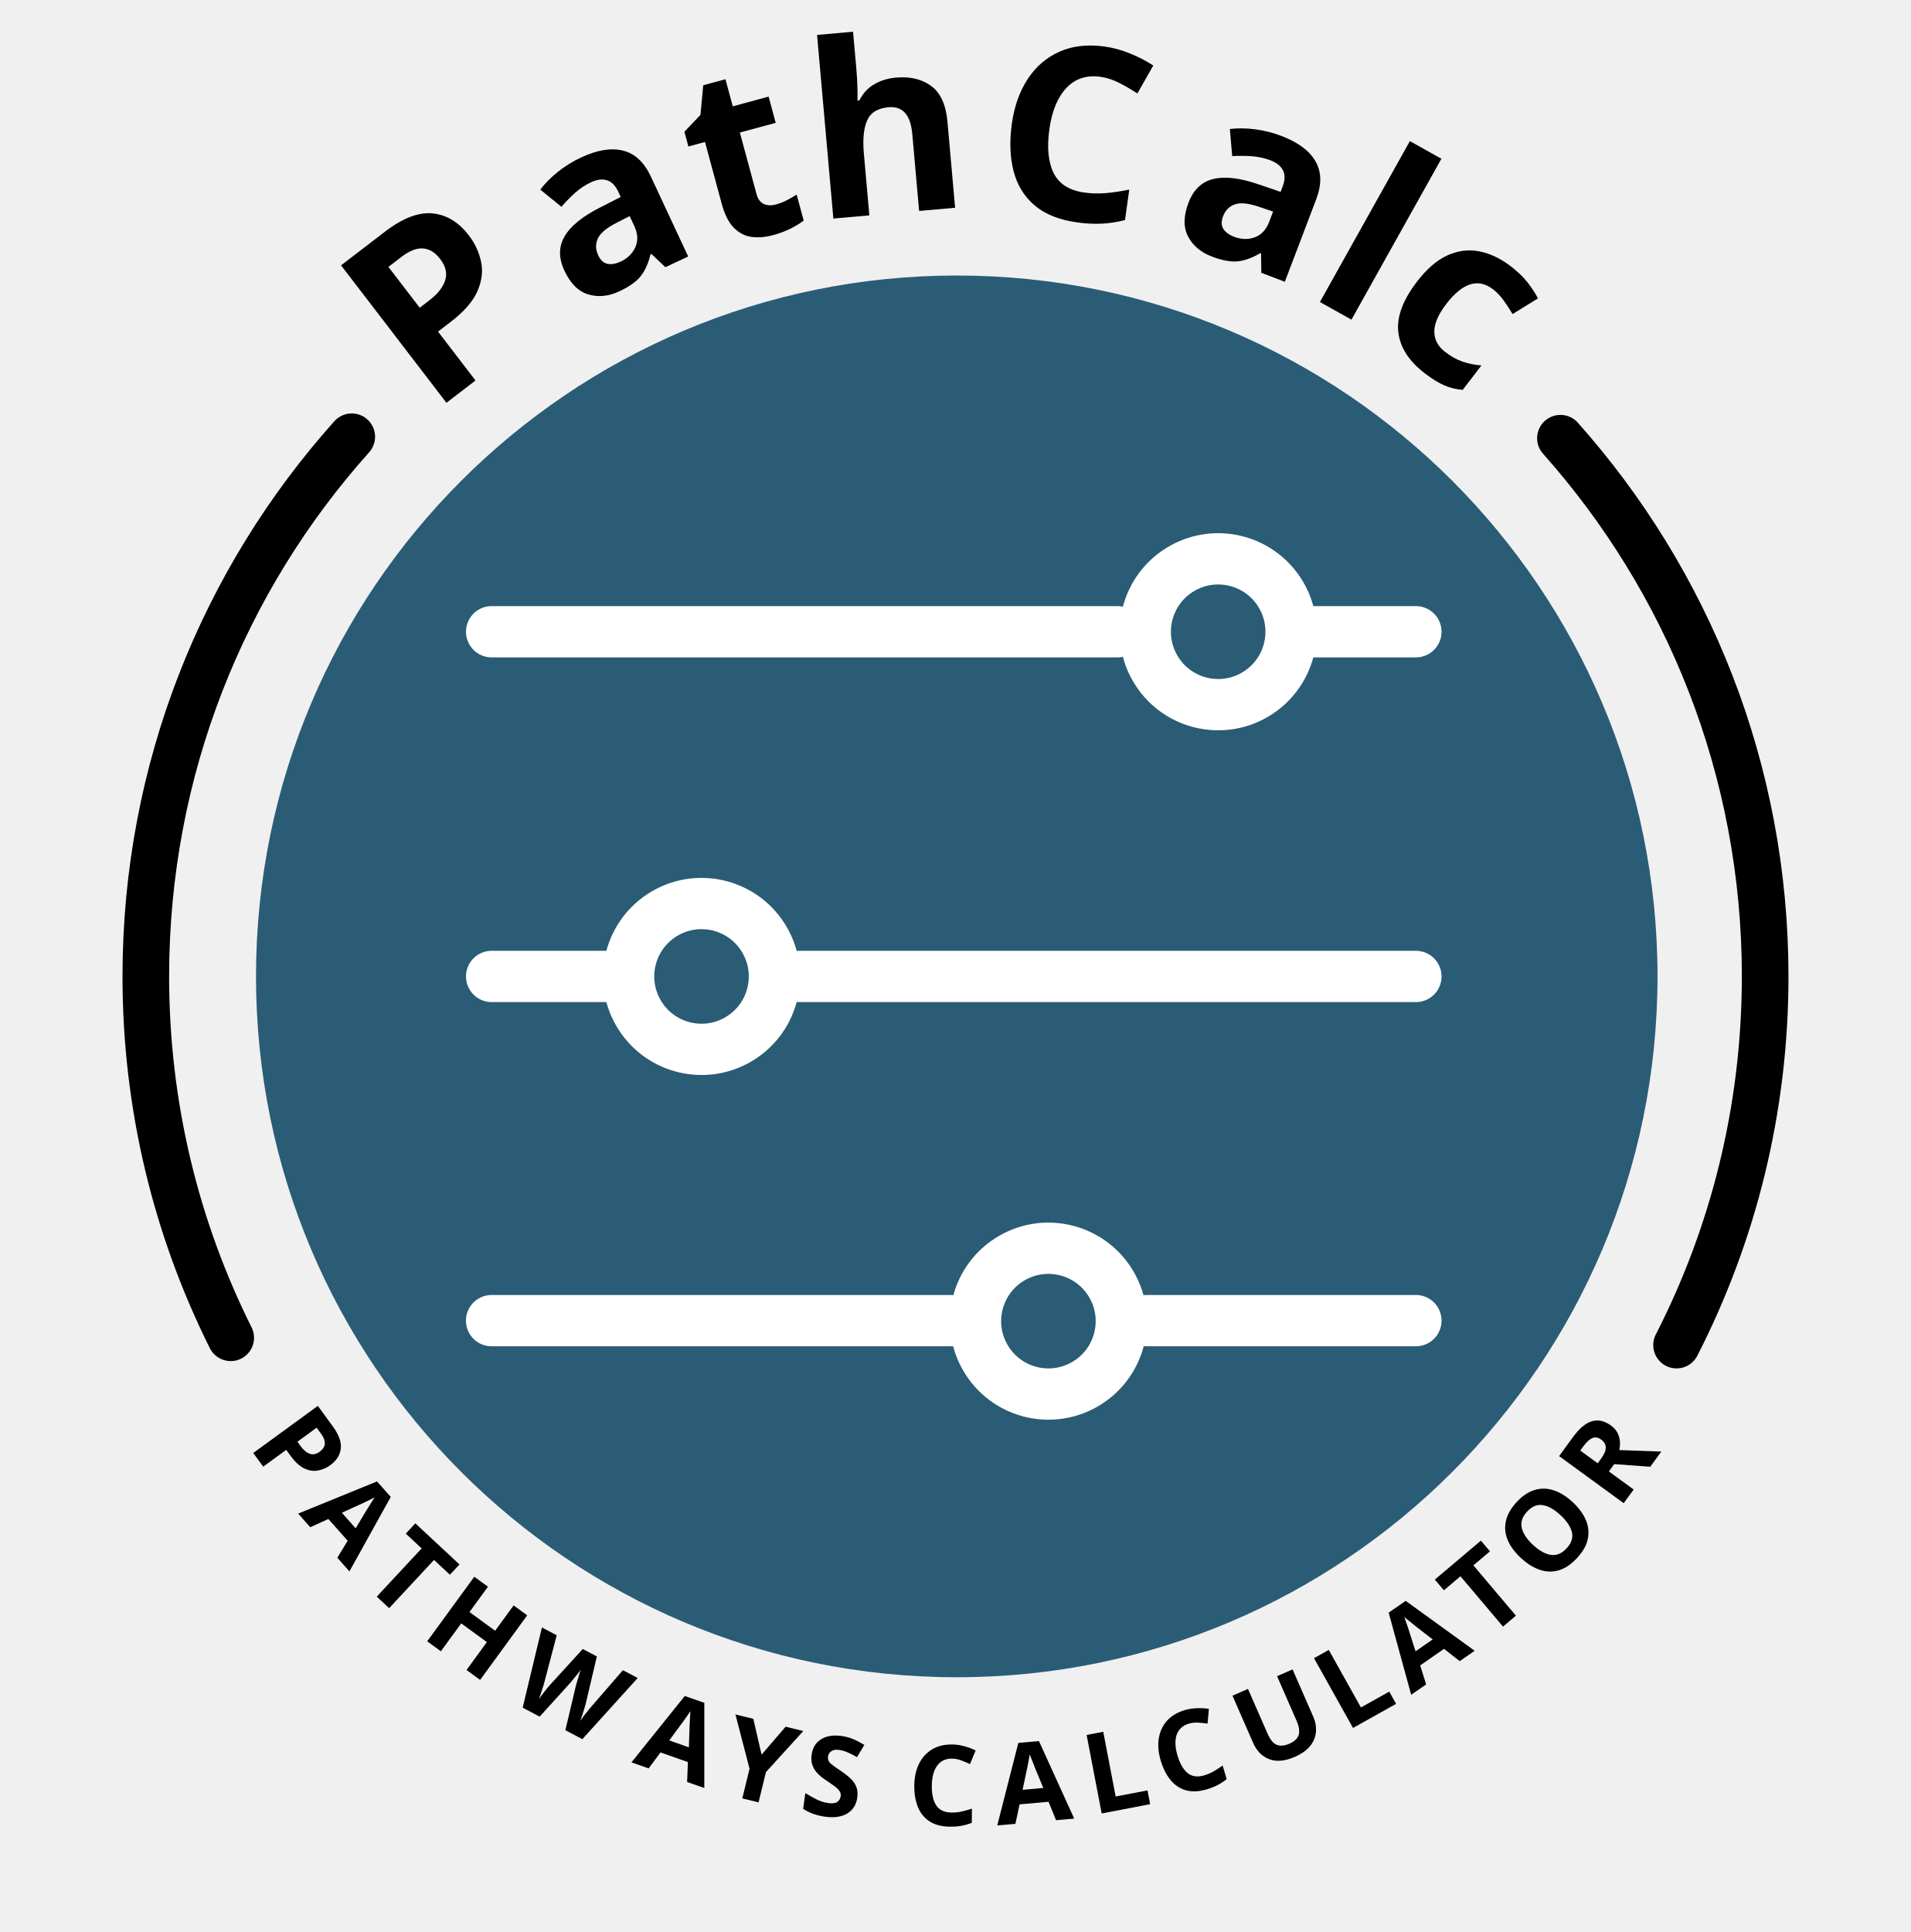
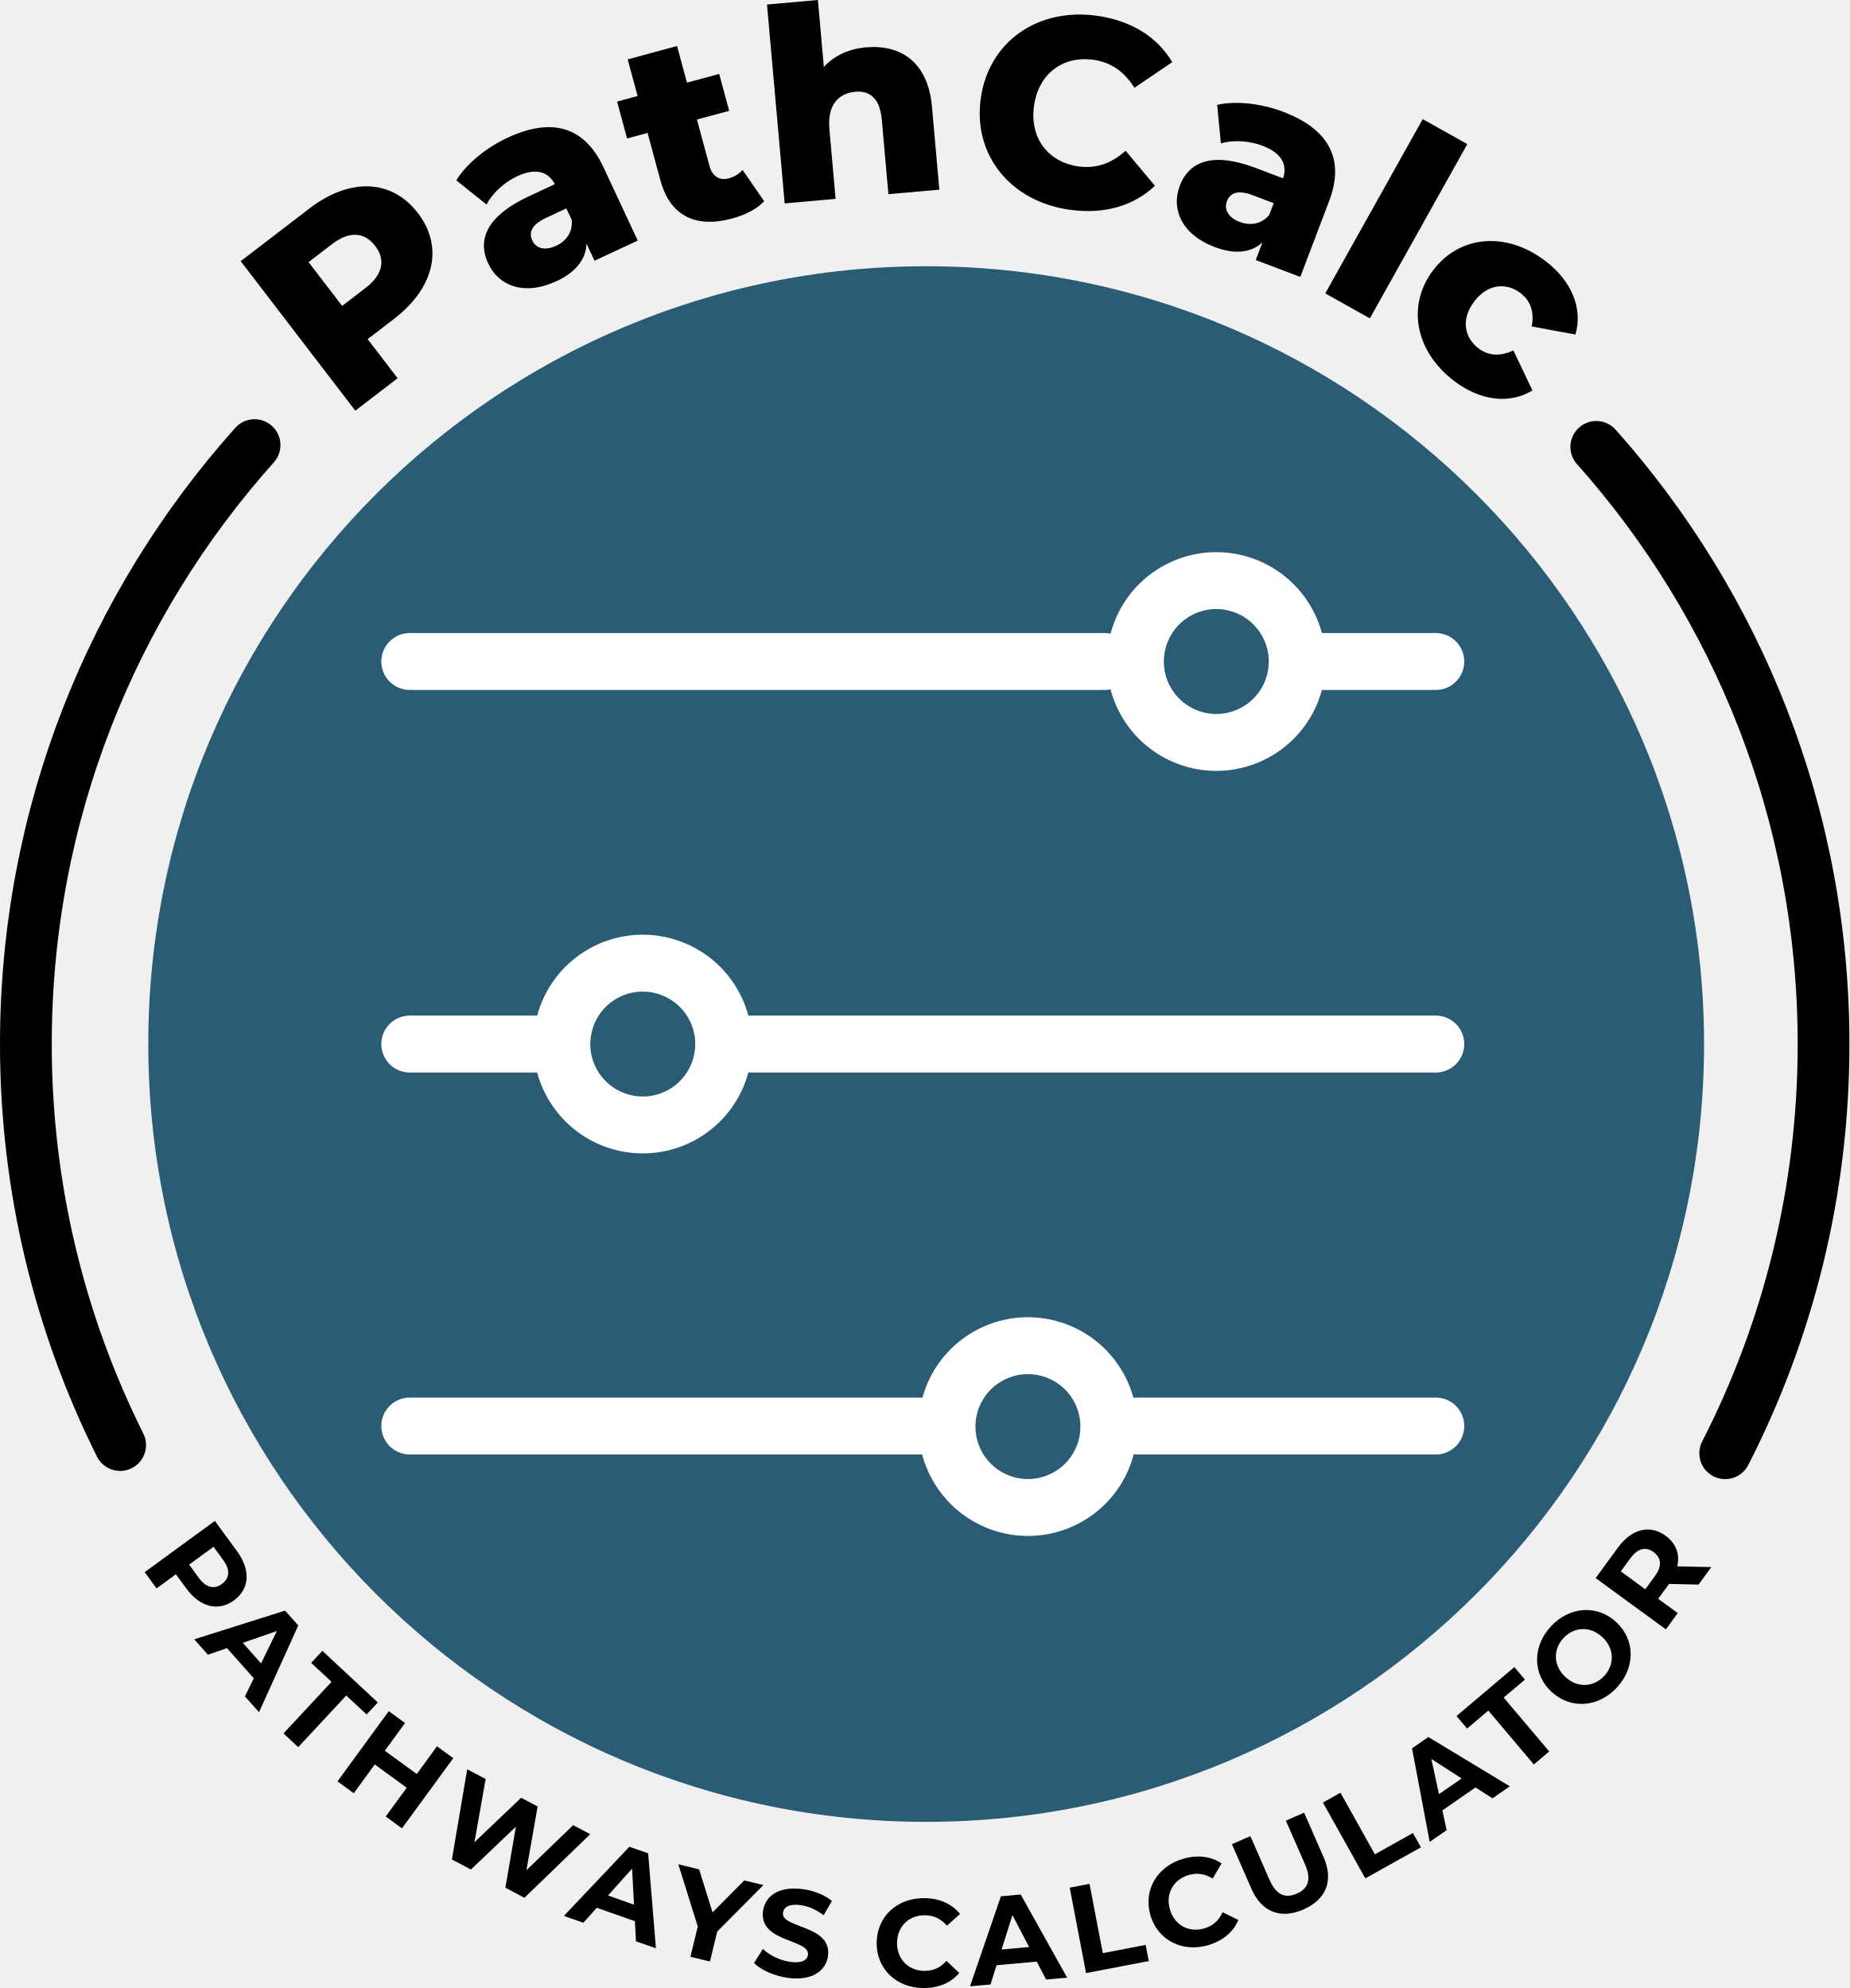
- <svg xmlns="http://www.w3.org/2000/svg" id="Layer_1" viewBox="0 0 300 303.28">
+ <svg xmlns="http://www.w3.org/2000/svg" id="Layer_1" viewBox="0 0 261.55 281.2">
  <defs>
-     <style>.cls-1,.cls-2,.cls-3,.cls-4{fill:none;}.cls-5{font-size:17.57px;}.cls-5,.cls-6,.cls-7,.cls-8,.cls-9,.cls-10,.cls-11,.cls-12,.cls-13,.cls-14,.cls-15,.cls-16,.cls-17,.cls-18{font-family:Montserrat-Bold, Montserrat;}.cls-5,.cls-6,.cls-7,.cls-8,.cls-9,.cls-10,.cls-11,.cls-12,.cls-13,.cls-14,.cls-15,.cls-16,.cls-17,.cls-18,.cls-19,.cls-20,.cls-21,.cls-22,.cls-23{font-weight:700;}.cls-6{font-size:17.57px;}.cls-7{font-size:17.57px;}.cls-8{font-size:17.57px;}.cls-9{font-size:17.57px;}.cls-10{font-size:17.57px;}.cls-11{font-size:17.57px;}.cls-12{font-size:17.57px;}.cls-13{font-size:17.57px;}.cls-14{font-size:17.57px;}.cls-15{font-size:17.57px;}.cls-16{font-size:17.57px;}.cls-17{font-size:17.57px;}.cls-18{font-size:17.57px;}.cls-19{font-size:38.07px;}.cls-19,.cls-20,.cls-21,.cls-22,.cls-23{font-family:Montserrat-ExtraBold, Montserrat;}.cls-20{font-size:38.07px;}.cls-21{font-size:38.07px;}.cls-22{font-size:38.07px;}.cls-23{font-size:38.07px;}.cls-24{clip-path:url(#clippath-1);}.cls-25{clip-path:url(#clippath-3);}.cls-26{clip-path:url(#clippath-4);}.cls-27{clip-path:url(#clippath-2);}.cls-28{clip-path:url(#clippath-6);}.cls-29{clip-path:url(#clippath-5);}.cls-2{stroke-linejoin:round;}.cls-2,.cls-3,.cls-4{stroke-linecap:round;}.cls-2,.cls-4{stroke:#fff;stroke-width:8.05px;}.cls-3{stroke:#000;stroke-width:7.32px;}.cls-30{fill:#2a5c76;}</style>
-     <clipPath id="clippath-1">
-       <rect class="cls-1" y="3.28" width="300" height="300" />
-     </clipPath>
-     <clipPath id="clippath-2">
-       <rect class="cls-1" y="3.28" width="300" height="300" />
-     </clipPath>
-     <clipPath id="clippath-3">
-       <rect class="cls-1" y="3.28" width="300" height="300" />
-     </clipPath>
-     <clipPath id="clippath-4">
-       <rect class="cls-1" y="3.28" width="300" height="300" />
-     </clipPath>
-     <clipPath id="clippath-5">
-       <rect class="cls-1" y="3.28" width="300" height="300" />
-     </clipPath>
-     <clipPath id="clippath-6">
-       <rect class="cls-1" y="3.28" width="300" height="300" />
-     </clipPath>
+     <style>.cls-1{stroke-linejoin:round;}.cls-1,.cls-2,.cls-3{fill:none;stroke-linecap:round;}.cls-1,.cls-3{stroke:#fff;stroke-width:8.05px;}.cls-2{stroke:#000;stroke-width:7.32px;}.cls-4{fill:#2a5c76;}</style>
  </defs>
-   <g class="cls-24">
-     <path class="cls-30" d="M150.2,263.29c60.76,0,110.01-49.27,110.01-110.02s-49.25-110.02-110.01-110.02-110.01,49.25-110.01,110.02,49.25,110.02,110.01,110.02" />
-   </g>
-   <text class="cls-22" transform="translate(67.37 65.31) rotate(-37.48)">
-     <tspan x="0" y="0">P</tspan>
-   </text>
-   <g class="cls-27">
-     <text class="cls-20" transform="translate(89.79 48.79) rotate(-25.03)">
-       <tspan x="0" y="0">a</tspan>
-     </text>
-     <text class="cls-23" transform="translate(111.54 39.18) rotate(-15.14)">
-       <tspan x="0" y="0">t</tspan>
-     </text>
-     <text class="cls-20" transform="translate(127.87 34.57) rotate(-5.07)">
-       <tspan x="0" y="0">h</tspan>
-     </text>
-     <text class="cls-21" transform="translate(154.79 32.53) rotate(7.97)">
-       <tspan x="0" y="0">C</tspan>
-     </text>
-     <text class="cls-20" transform="translate(182.88 37.07) rotate(20.82)">
-       <tspan x="0" y="0">a</tspan>
-     </text>
-   </g>
-   <text class="cls-19" transform="translate(204.62 45.96) rotate(29.21)">
-     <tspan x="0" y="0">l</tspan>
-   </text>
-   <text class="cls-22" transform="translate(214.82 51.34) rotate(37.48)">
-     <tspan x="0" y="0">c</tspan>
-   </text>
-   <text class="cls-6" transform="translate(38.83 226.81) rotate(53.9)">
-     <tspan x="0" y="0">P</tspan>
-   </text>
-   <text class="cls-13" transform="translate(46.81 237.6) rotate(48.42)">
-     <tspan x="0" y="0">A</tspan>
-   </text>
-   <text class="cls-5" transform="translate(56.39 248.07) rotate(42.95)">
-     <tspan x="0" y="0">T</tspan>
-   </text>
-   <text class="cls-6" transform="translate(65.79 256.72) rotate(36.1)">
-     <tspan x="0" y="0">H</tspan>
-   </text>
-   <text class="cls-8" transform="translate(79.22 266.57) rotate(27.82)">
-     <tspan x="0" y="0">W</tspan>
-   </text>
-   <text class="cls-12" transform="translate(99.13 276.65) rotate(19.4)">
-     <tspan x="0" y="0">A</tspan>
-   </text>
-   <text class="cls-12" transform="translate(112.48 281.32) rotate(13.71)">
-     <tspan x="0" y="0">Y</tspan>
-   </text>
-   <text class="cls-10" transform="translate(125.2 284.4) rotate(7.97)">
-     <tspan x="0" y="0">S</tspan>
-   </text>
-   <text class="cls-14" transform="translate(136.6 285.91) rotate(5.07)">
-     <tspan x="0" y="0"> </tspan>
-   </text>
-   <text class="cls-7" transform="translate(142.44 286.49) rotate(.72)">
-     <tspan x="0" y="0">C</tspan>
-   </text>
-   <text class="cls-14" transform="translate(156.56 286.55) rotate(-5.07)">
-     <tspan x="0" y="0">A</tspan>
-   </text>
-   <text class="cls-11" transform="translate(171.4 284.97) rotate(-10.85)">
-     <tspan x="0" y="0">L</tspan>
-   </text>
-   <text class="cls-9" transform="translate(183.02 282.62) rotate(-16.57)">
-     <tspan x="0" y="0">C</tspan>
-   </text>
-   <text class="cls-17" transform="translate(197.14 278.28) rotate(-23.63)">
-     <tspan x="0" y="0">U</tspan>
-   </text>
-   <text class="cls-18" transform="translate(211.03 272.02) rotate(-29.21)">
-     <tspan x="0" y="0">L</tspan>
-   </text>
-   <text class="cls-15" transform="translate(221.54 266.04) rotate(-34.73)">
-     <tspan x="0" y="0">A</tspan>
-   </text>
-   <text class="cls-16" transform="translate(233.08 257.77) rotate(-40.22)">
-     <tspan x="0" y="0">T</tspan>
-   </text>
-   <text class="cls-5" transform="translate(242.67 249.59) rotate(-47.05)">
-     <tspan x="0" y="0">O</tspan>
-   </text>
-   <text class="cls-6" transform="translate(253.97 237.24) rotate(-53.9)">
-     <tspan x="0" y="0">R</tspan>
-   </text>
-   <g class="cls-25">
-     <path class="cls-2" d="M196.96,109.08c-5.47,3.16-12.47,1.29-15.63-4.19-3.16-5.47-1.29-12.47,4.19-15.63,5.47-3.16,12.47-1.29,15.63,4.19,3.16,5.47,1.29,12.47-4.19,15.63Z" />
-   </g>
-   <line class="cls-4" x1="222.28" y1="99.17" x2="206.37" y2="99.17" />
-   <line class="cls-4" x1="175.43" y1="99.17" x2="77.18" y2="99.17" />
-   <g class="cls-26">
-     <path class="cls-2" d="M115.85,163.19c-5.47,3.16-12.47,1.29-15.63-4.19-3.16-5.47-1.29-12.47,4.19-15.63,5.47-3.16,12.47-1.29,15.63,4.19,3.16,5.47,1.29,12.47-4.19,15.63Z" />
-   </g>
-   <line class="cls-4" x1="95.1" y1="153.28" x2="77.18" y2="153.28" />
-   <line class="cls-4" x1="222.28" y1="153.28" x2="125.49" y2="153.28" />
-   <g class="cls-29">
-     <path class="cls-2" d="M170.31,217.3c-5.47,3.16-12.47,1.29-15.63-4.19-3.16-5.47-1.29-12.47,4.19-15.63,5.47-3.16,12.47-1.28,15.63,4.19,3.16,5.47,1.29,12.47-4.19,15.63Z" />
-   </g>
-   <line class="cls-4" x1="149.27" y1="207.31" x2="77.17" y2="207.31" />
-   <line class="cls-4" x1="222.28" y1="207.31" x2="180.01" y2="207.31" />
-   <g class="cls-28">
-     <path class="cls-3" d="M263.2,211.15c8.89-17.36,13.91-37.03,13.91-57.88,0-32.44-12.15-62.03-32.14-84.48" />
-     <path class="cls-3" d="M55.22,68.56c-20.11,22.48-32.33,52.17-32.33,84.72,0,20.38,4.8,39.64,13.33,56.72" />
-   </g>
+   <path class="cls-4" d="M130.98,257.7c60.76,0,110.01-49.27,110.01-110.02s-49.25-110.02-110.01-110.02S20.97,86.92,20.97,147.68s49.25,110.02,110.01,110.02h0Z" />
+   <path class="cls-1" d="M177.73,103.48c-5.47,3.16-12.47,1.29-15.63-4.19-3.16-5.47-1.28-12.47,4.19-15.63,5.47-3.16,12.47-1.28,15.63,4.19,3.16,5.47,1.29,12.47-4.19,15.63h0Z" />
+   <path class="cls-3" d="M203.05,93.57h-15.91M156.2,93.57H57.95" />
+   <path class="cls-1" d="M96.62,157.59c-5.47,3.16-12.47,1.28-15.63-4.19-3.16-5.47-1.28-12.47,4.19-15.63,5.47-3.16,12.47-1.28,15.63,4.19,3.16,5.47,1.28,12.47-4.19,15.63h0Z" />
+   <path class="cls-3" d="M75.87,147.68h-17.92M203.05,147.68h-96.79" />
+   <path class="cls-1" d="M151.09,211.7c-5.47,3.16-12.47,1.28-15.63-4.19-3.16-5.47-1.29-12.47,4.19-15.63,5.47-3.16,12.47-1.29,15.63,4.19,3.16,5.47,1.29,12.47-4.19,15.63h0Z" />
+   <path class="cls-3" d="M130.04,201.71H57.95M203.05,201.71h-42.26" />
+   <path class="cls-2" d="M243.98,205.56c8.89-17.36,13.91-37.03,13.91-57.87,0-32.44-12.15-62.03-32.14-84.48M36,62.96C15.89,85.45,3.66,115.13,3.66,147.68c0,20.37,4.8,39.64,13.33,56.72" />
+   <path d="M33.53,219.43l-3.14-4.3-9.93,7.25,1.68,2.3,2.74-2,1.46,2c1.94,2.65,4.52,3.31,6.74,1.7,2.23-1.63,2.39-4.29.46-6.94h0ZM28.12,223.19l-1.37-1.88,3.45-2.52,1.37,1.88c1.03,1.41.9,2.58-.19,3.38-1.08.79-2.24.54-3.26-.86h0ZM34.65,239.96l1.98,2.23,5.55-12.27-1.87-2.1-12.84,4.06,1.94,2.18,2.69-.94,3.79,4.27-1.25,2.56h0ZM34.33,232.38l4.82-1.67-2.23,4.58-2.59-2.92h0ZM40.09,245.19l2.08,1.94,6.8-7.3,2.88,2.68,1.58-1.7-7.84-7.3-1.58,1.7,2.88,2.68-6.8,7.3h0ZM61.8,247.01l-2.86,3.92-4.52-3.29,2.86-3.92-2.3-1.68-7.25,9.93,2.3,1.68,2.97-4.07,4.52,3.29-2.97,4.07,2.3,1.68,7.25-9.93-2.3-1.68h0ZM81.05,258.17l-6.6,6.37,1.58-9.02-2.33-1.23-6.6,6.29,1.58-8.94-2.61-1.38-2.16,12.76,2.69,1.42,6.36-6.06-1.49,8.63,2.7,1.43,9.3-9-2.41-1.27h0ZM89.94,274.59l2.82.99-1.1-13.43-2.65-.93-9.26,9.78,2.75.97,1.9-2.12,5.39,1.9.15,2.85h0ZM85.99,268.11l3.4-3.79.27,5.09-3.68-1.3h0ZM107.97,266.64l-2.71-.66-4.49,4.53-1.9-6.09-2.94-.72,2.75,8.81-1.04,4.27,2.76.67,1.03-4.23,6.53-6.58h0ZM111.39,279.76c3.48.49,5.41-1.02,5.7-3.05.63-4.47-6.67-3.91-6.36-6.16.11-.77.84-1.3,2.51-1.07,1.08.15,2.2.63,3.24,1.43l1.17-2.02c-1.03-.87-2.55-1.46-4.08-1.67-3.46-.48-5.37,1-5.66,3.07-.63,4.52,6.67,3.95,6.35,6.23-.1.75-.86,1.21-2.53.98-1.46-.21-2.92-.94-3.84-1.83l-1.25,1.99c.96.99,2.83,1.83,4.76,2.1h0ZM130.56,281.2c2.14.03,3.93-.72,5.1-2.13l-1.81-1.71c-.84.96-1.88,1.43-3.11,1.42-2.3-.03-3.91-1.67-3.88-3.98.03-2.32,1.68-3.92,3.99-3.89,1.23.02,2.26.52,3.07,1.48l1.85-1.66c-1.14-1.42-2.91-2.22-5.03-2.24-3.83-.05-6.71,2.57-6.76,6.28-.05,3.71,2.76,6.4,6.58,6.44h0ZM147.94,280l2.98-.26-6.57-11.76-2.8.25-4.37,12.73,2.9-.26.85-2.72,5.69-.51,1.32,2.53h0ZM141.65,275.75l1.53-4.86,2.36,4.52-3.89.35h0ZM153.61,279.09l8.85-1.7-.44-2.28-6.06,1.16-1.88-9.8-2.8.54,2.31,12.08h0ZM170.89,275.13c2.05-.61,3.54-1.86,4.24-3.55l-2.23-1.1c-.52,1.16-1.37,1.93-2.55,2.28-2.21.66-4.23-.43-4.89-2.65-.66-2.22.44-4.24,2.65-4.89,1.18-.35,2.31-.18,3.38.5l1.27-2.14c-1.51-1.02-3.43-1.25-5.47-.65-3.67,1.09-5.64,4.45-4.59,8,1.06,3.55,4.54,5.28,8.2,4.2h0ZM184.34,270.09c3.2-1.4,4.3-4.07,2.85-7.38l-2.76-6.31-2.58,1.13,2.72,6.21c.94,2.14.41,3.43-1.19,4.12-1.58.69-2.9.21-3.83-1.93l-2.72-6.21-2.61,1.14,2.76,6.31c1.45,3.32,4.15,4.32,7.36,2.92h0ZM193.08,265.7l7.87-4.4-1.13-2.02-5.38,3.01-4.87-8.71-2.48,1.39,6,10.73h0ZM211.07,254.37l2.45-1.7-11.52-6.97-2.31,1.6,2.5,13.23,2.4-1.66-.61-2.79,4.69-3.25,2.4,1.54h0ZM203.5,253.78l-1.08-4.98,4.29,2.76-3.21,2.22h0ZM216.92,249.58l2.17-1.84-6.44-7.62,3.01-2.54-1.5-1.77-8.18,6.92,1.5,1.77,3-2.54,6.44,7.62h0ZM228.65,238.71c2.63-2.83,2.62-6.75-.07-9.26-2.69-2.5-6.6-2.24-9.24.59-2.65,2.84-2.61,6.77.07,9.26,2.68,2.49,6.59,2.25,9.24-.59h0ZM226.87,237.06c-1.5,1.61-3.79,1.73-5.5.14-1.71-1.59-1.76-3.89-.26-5.5,1.5-1.61,3.79-1.73,5.5-.13,1.71,1.59,1.75,3.89.26,5.5h0ZM242.02,221.66l-4.82-.1c.39-1.69-.15-3.24-1.65-4.33-2.23-1.63-4.81-.97-6.75,1.69l-3.14,4.3,9.93,7.25,1.68-2.3-2.77-2.02,1.46-2,.08-.11,4.17.1,1.8-2.47h0ZM233.86,219.55c1.08.79,1.22,1.97.19,3.38l-1.37,1.87-3.46-2.53,1.37-1.88c1.02-1.4,2.18-1.65,3.28-.85h0Z" />
+   <path d="M43.71,29.53l-9.67,7.41,16.21,21.15,5.98-4.59-4.24-5.53,3.69-2.83c5.77-4.42,7.1-10.19,3.42-15-3.71-4.83-9.62-5.04-15.39-.62h0ZM51.71,40.72l-3.32,2.55-4.75-6.19,3.32-2.55c2.48-1.9,4.6-1.7,6.1.26,1.48,1.93,1.12,4.03-1.35,5.93h0ZM71.76,19.49c-2.93,1.37-5.75,3.61-7.23,6.02l4.28,3.42c.81-1.6,2.52-3.15,4.31-3.99,2.59-1.21,4.36-.73,5.35,1.11l-3.73,1.74c-5.79,2.71-7.31,6.02-5.7,9.47,1.51,3.24,5.17,4.6,9.66,2.51,2.73-1.27,4.15-3.07,4.25-5.3l1.13,2.41,6.11-2.85-4.85-10.38c-2.77-5.93-7.51-7-13.58-4.16h0ZM78.61,34.78c-1.55.72-2.82.35-3.33-.75-.53-1.14-.13-2.25,1.98-3.23l2.83-1.32.76,1.62c.18,1.72-.78,3.01-2.23,3.69h0ZM105.02,24.03c-.48.56-1.19.99-1.96,1.2-1.25.34-2.31-.24-2.71-1.71l-1.79-6.61,4.56-1.23-1.41-5.22-4.56,1.23-1.4-5.18-6.98,1.89,1.4,5.18-2.9.79,1.41,5.22,2.9-.79,1.81,6.69c1.38,5.11,5.04,6.8,10.14,5.42,1.84-.5,3.54-1.35,4.54-2.45l-3.05-4.42h0ZM122.49,6.69c-2.43.22-4.52,1.17-5.98,2.79l-.84-9.48-7.2.64,2.5,28.13,7.2-.64-.88-9.93c-.3-3.41,1.35-5.01,3.66-5.22,2.08-.19,3.48.95,3.75,3.91l.94,10.58,7.2-.64-1.04-11.75c-.57-6.37-4.49-8.81-9.31-8.38h0ZM151.29,29.67c4.86.68,9.03-.54,12.04-3.39l-4.15-4.96c-1.94,1.77-4.13,2.57-6.65,2.22-4.34-.61-6.93-4.04-6.3-8.57.63-4.52,4.07-7.12,8.41-6.51,2.53.35,4.41,1.73,5.79,3.96l5.35-3.63c-2.11-3.56-5.79-5.88-10.65-6.56-8.37-1.17-15.31,3.66-16.43,11.69-1.12,8.03,4.22,14.58,12.59,15.75h0ZM181.49,15.82c-3.02-1.15-6.6-1.61-9.36-.99l.53,5.46c1.71-.53,4.02-.39,5.87.32,2.67,1.01,3.57,2.62,2.93,4.62l-3.84-1.46c-5.98-2.27-9.41-1.05-10.77,2.5-1.27,3.34.3,6.92,4.93,8.67,2.81,1.07,5.1.84,6.76-.65l-.95,2.49,6.3,2.39,4.07-10.71c2.33-6.12-.21-10.26-6.48-12.64h0ZM175.29,31.38c-1.6-.61-2.21-1.78-1.78-2.92.45-1.17,1.53-1.66,3.7-.83l2.92,1.11-.64,1.67c-1.12,1.33-2.7,1.54-4.2.97h0ZM187.42,41.5l6.31,3.53,13.78-24.65-6.31-3.53-13.78,24.65h0ZM205.6,53.85c3.72,2.85,7.83,3.36,11.12,1.38l-2.7-5.67c-1.97.94-3.62.72-4.95-.3-1.99-1.53-2.5-4.12-.55-6.66,1.9-2.48,4.54-2.66,6.53-1.13,1.33,1.02,1.97,2.56,1.57,4.71l6.18,1.14c1.06-3.7-.51-7.54-4.22-10.38-5.5-4.22-12.08-3.7-15.86,1.23-3.82,4.98-2.61,11.48,2.89,15.69h0Z" />
</svg>
